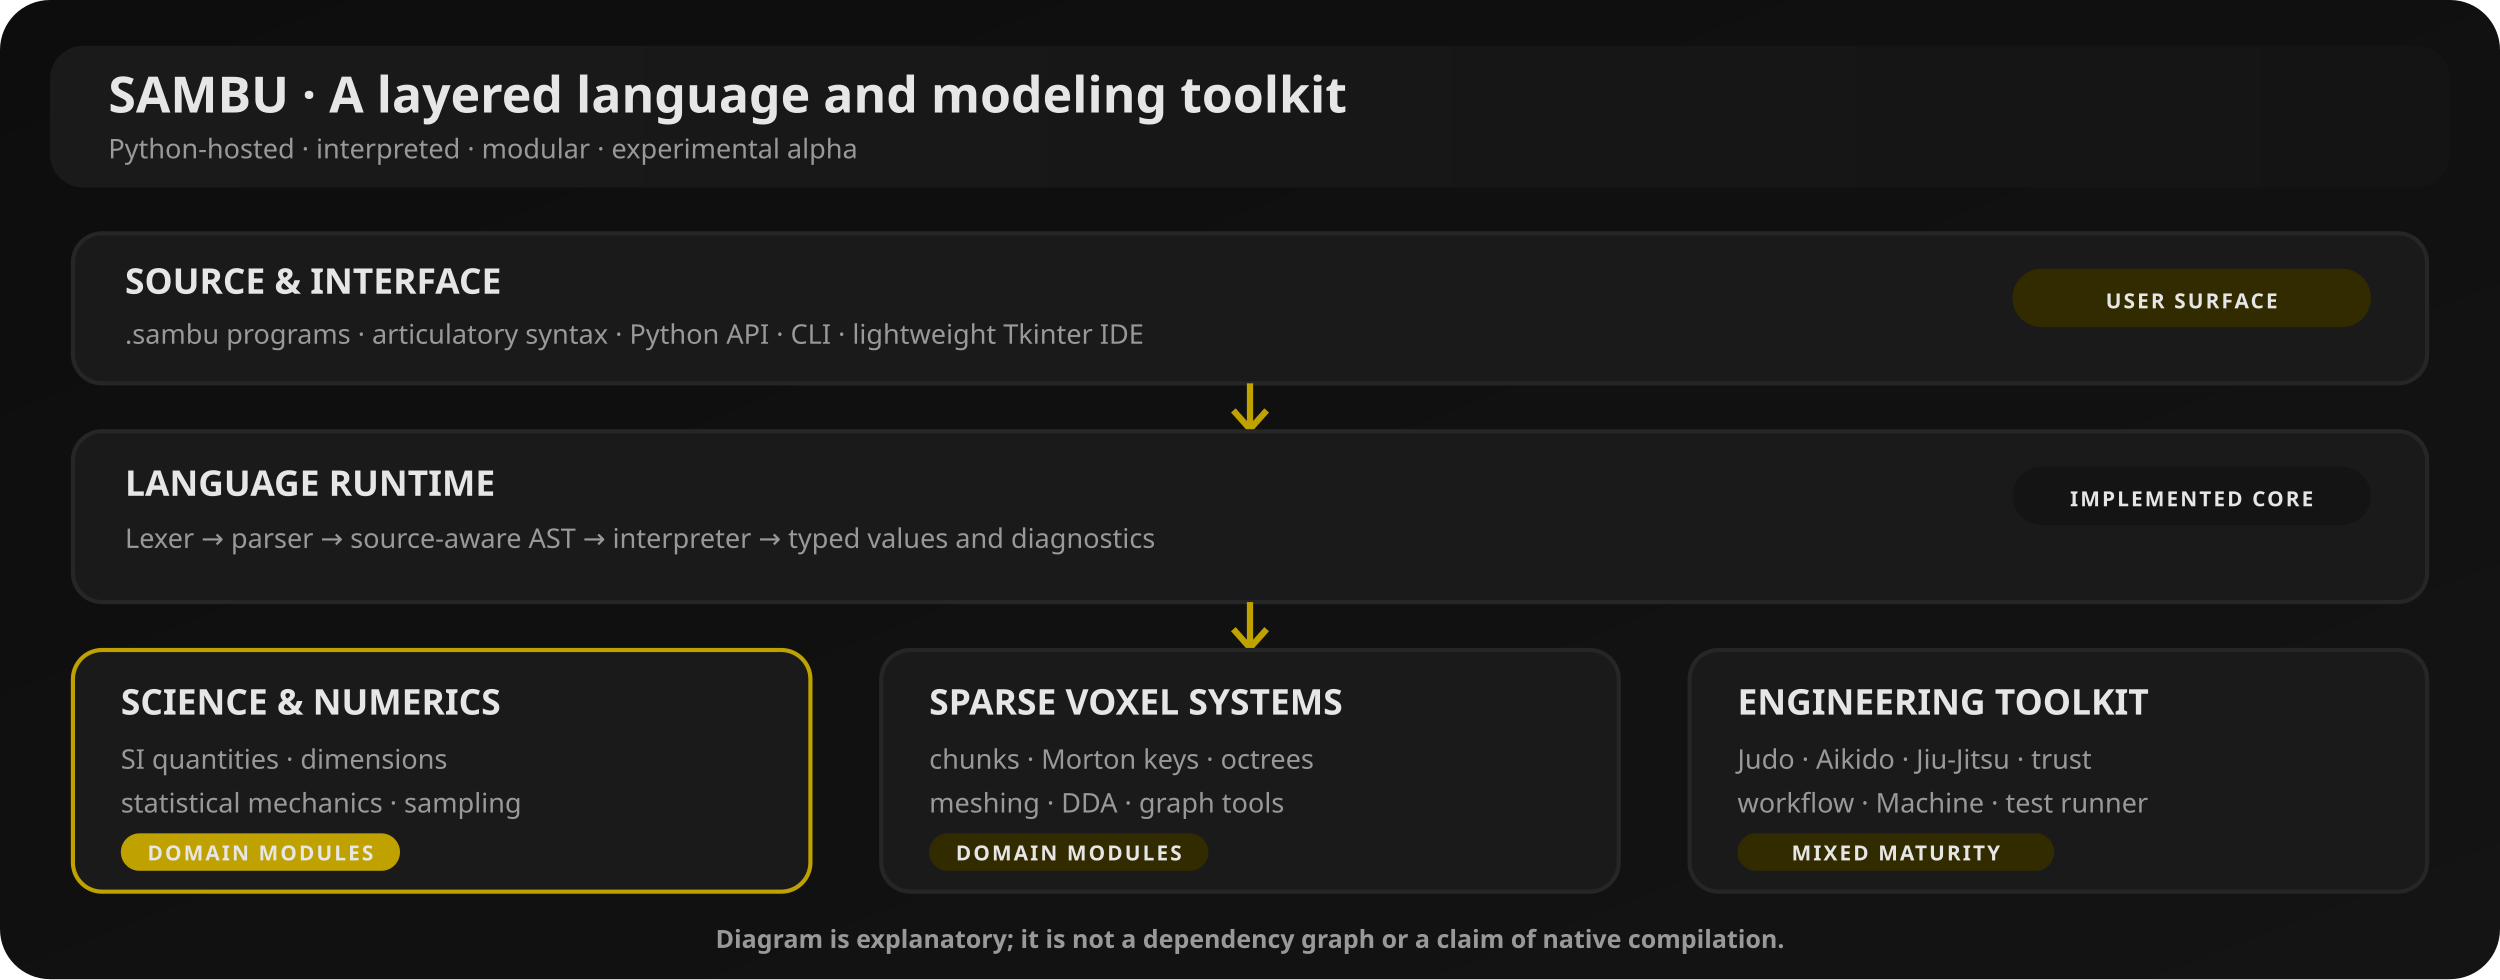
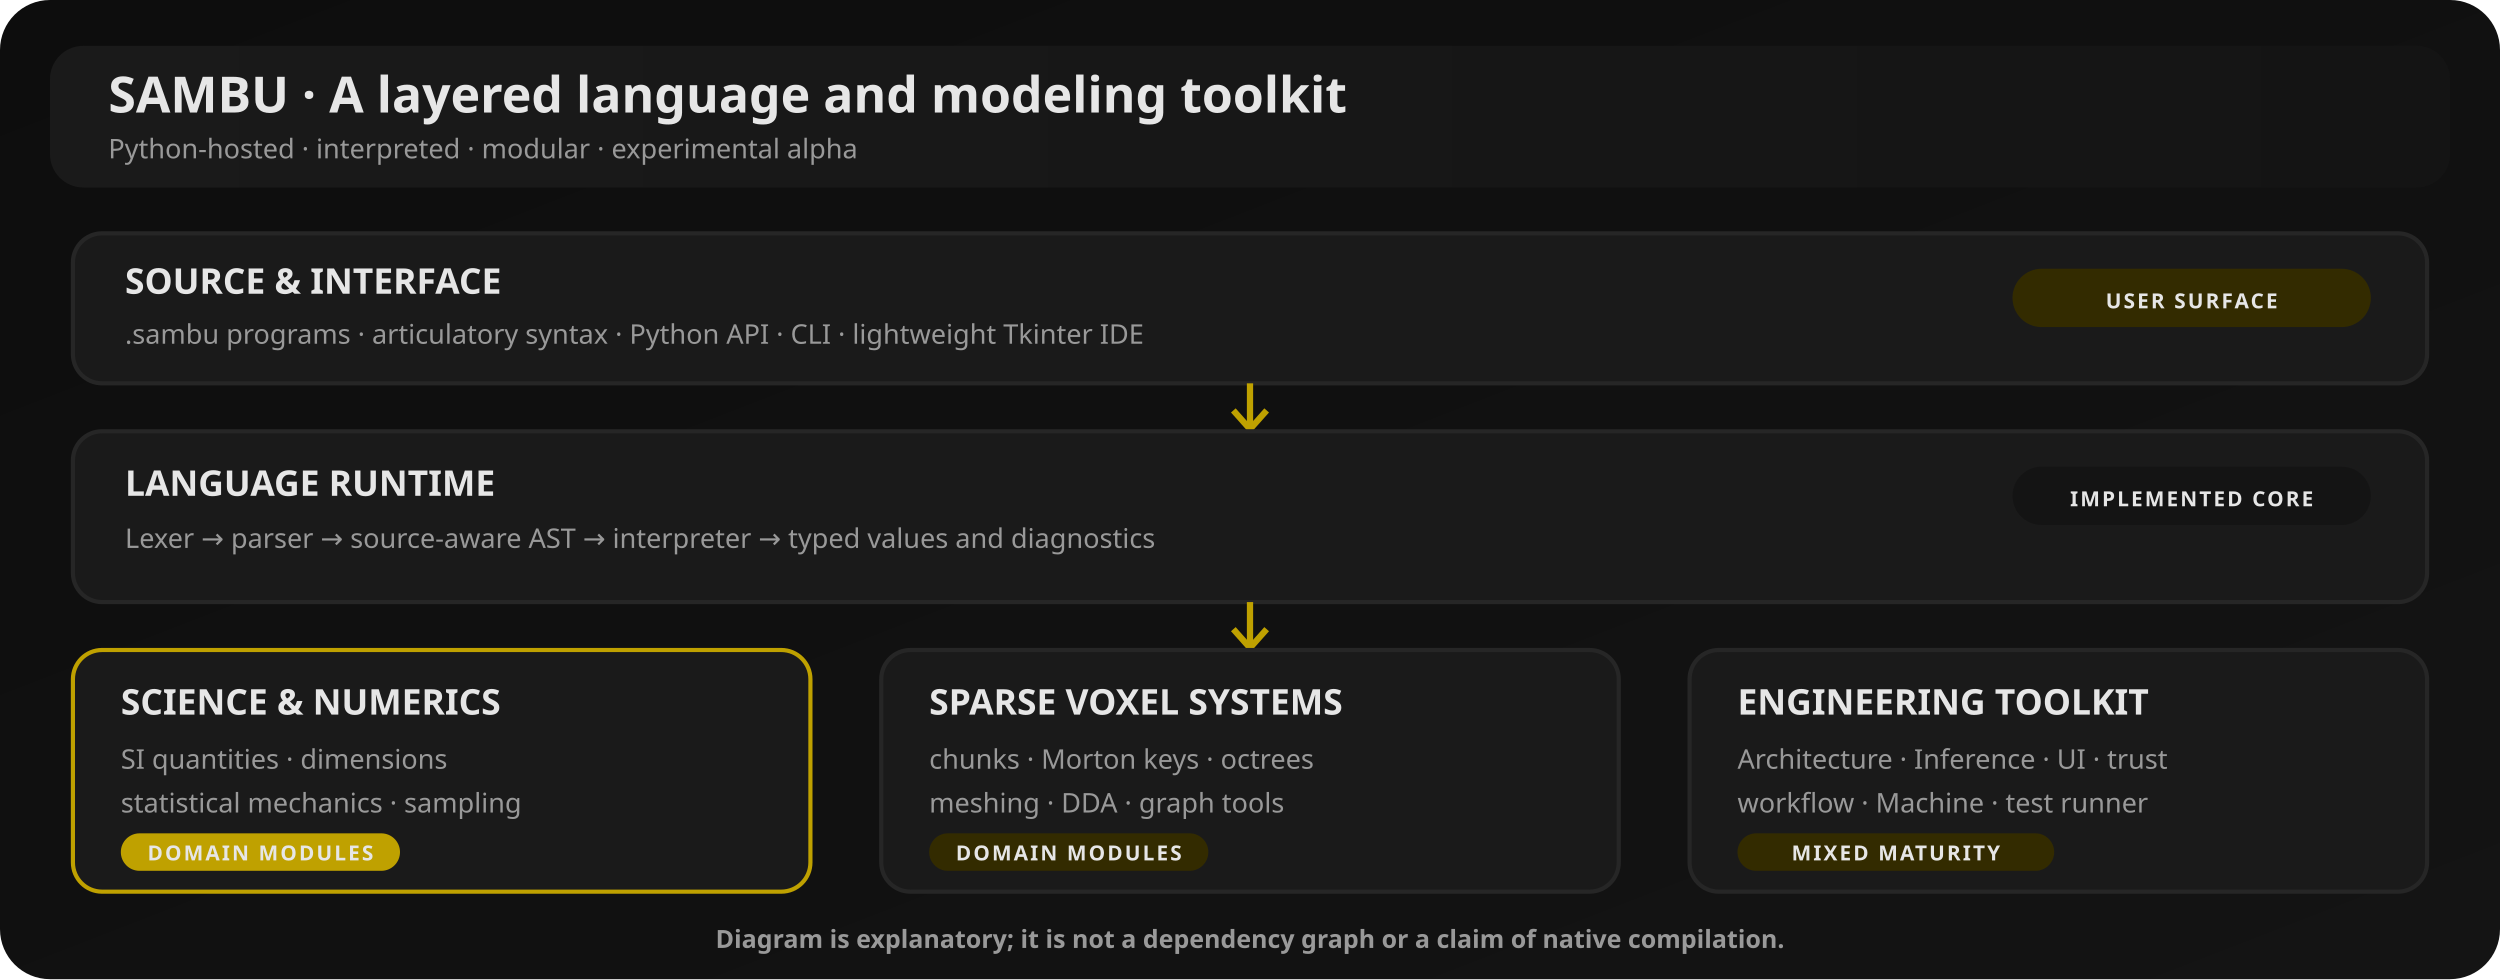
<svg xmlns="http://www.w3.org/2000/svg" width="1920" height="752" viewBox="0 0 1200 470" role="img" aria-labelledby="title desc">
  <defs>
    <linearGradient id="bg" x2="1" y2="1">
      <stop stop-color="#0D0D0D" />
      <stop offset="1" stop-color="#141414" />
    </linearGradient>
    <linearGradient id="head" x2="1">
      <stop stop-color="#1A1A1A" />
      <stop offset="1" stop-color="#141414" />
    </linearGradient>
    <style>
    .h{font:700 24px system-ui,sans-serif;fill:#E6E6E6}.sub{font:500 13px system-ui,sans-serif;fill:#999999}
    .t{font:700 17px system-ui,sans-serif;fill:#E6E6E6}.p{font:500 13px system-ui,sans-serif;fill:#999999}
    .tag{font:700 10px system-ui,sans-serif;letter-spacing:1px;fill:#E6E6E6}
    .muted{font:600 12px system-ui,sans-serif;fill:#999999}
  </style>
  </defs>
  <rect width="1200" height="470" rx="24" fill="url(#bg)" />
  <rect x="24" y="22" width="1152" height="68" rx="16" fill="url(#head)" />
  <text x="52" y="54" class="h">SAMBU · A layered language and modeling toolkit</text>
  <text x="52" y="76" class="sub">Python-hosted · interpreted · modular · experimental alpha</text>
  <g>
    <rect x="35" y="112" width="1130" height="72" rx="14" fill="#1A1A1A" stroke="#262626" stroke-width="2" />
    <text x="60" y="141" class="t">SOURCE &amp; INTERFACE</text>
    <text x="60" y="165" class="p">.sambu programs · articulatory syntax · Python API · CLI · lightweight Tkinter IDE</text>
    <rect x="966" y="129" width="172" height="28" rx="14" fill="#332B00" />
    <text x="1052" y="148" text-anchor="middle" class="tag">USER SURFACE</text>
    <path d="M600 184v20" stroke="#BFA100" stroke-width="3" />
    <path d="m592 197 8 9 8-9" fill="none" stroke="#BFA100" stroke-width="3" />
    <rect x="35" y="207" width="1130" height="82" rx="14" fill="#1A1A1A" stroke="#262626" stroke-width="2" />
    <text x="60" y="238" class="t">LANGUAGE RUNTIME</text>
    <text x="60" y="263" class="p">Lexer → parser → source-aware AST → interpreter → typed values and diagnostics</text>
    <rect x="966" y="224" width="172" height="28" rx="14" fill="#141414" />
    <text x="1052" y="243" text-anchor="middle" class="tag">IMPLEMENTED CORE</text>
    <path d="M600 289v20" stroke="#BFA100" stroke-width="3" />
    <path d="m592 302 8 9 8-9" fill="none" stroke="#BFA100" stroke-width="3" />
  </g>
  <g>
    <rect x="35" y="312" width="354" height="116" rx="14" fill="#1A1A1A" stroke="#BFA100" stroke-width="2" />
    <text x="58" y="343" class="t">SCIENCE &amp; NUMERICS</text>
    <text x="58" y="369" class="p">SI quantities · dimensions</text>
    <text x="58" y="390" class="p">statistical mechanics · sampling</text>
    <rect x="58" y="400" width="134" height="18" rx="9" fill="#BFA100" />
    <text x="125" y="413" text-anchor="middle" class="tag">DOMAIN MODULES</text>
    <rect x="423" y="312" width="354" height="116" rx="14" fill="#1A1A1A" stroke="#262626" stroke-width="2" />
    <text x="446" y="343" class="t">SPARSE VOXEL SYSTEMS</text>
    <text x="446" y="369" class="p">chunks · Morton keys · octrees</text>
    <text x="446" y="390" class="p">meshing · DDA · graph tools</text>
    <rect x="446" y="400" width="134" height="18" rx="9" fill="#332B00" />
    <text x="513" y="413" text-anchor="middle" class="tag">DOMAIN MODULES</text>
    <rect x="811" y="312" width="354" height="116" rx="14" fill="#1A1A1A" stroke="#262626" stroke-width="2" />
    <text x="834" y="343" class="t">ENGINEERING TOOLKIT</text>
-     <text x="834" y="369" class="p">Judo · Aikido · Jiu-Jitsu · trust</text>
+     <text x="834" y="369" class="p">Architecture · Inference · UI · trust</text>
    <text x="834" y="390" class="p">workflow · Machine · test runner</text>
    <rect x="834" y="400" width="152" height="18" rx="9" fill="#332B00" />
    <text x="910" y="413" text-anchor="middle" class="tag">MIXED MATURITY</text>
  </g>
  <text x="600" y="455" text-anchor="middle" class="muted">Diagram is explanatory; it is not a dependency graph or a claim of native compilation.</text>
</svg>
